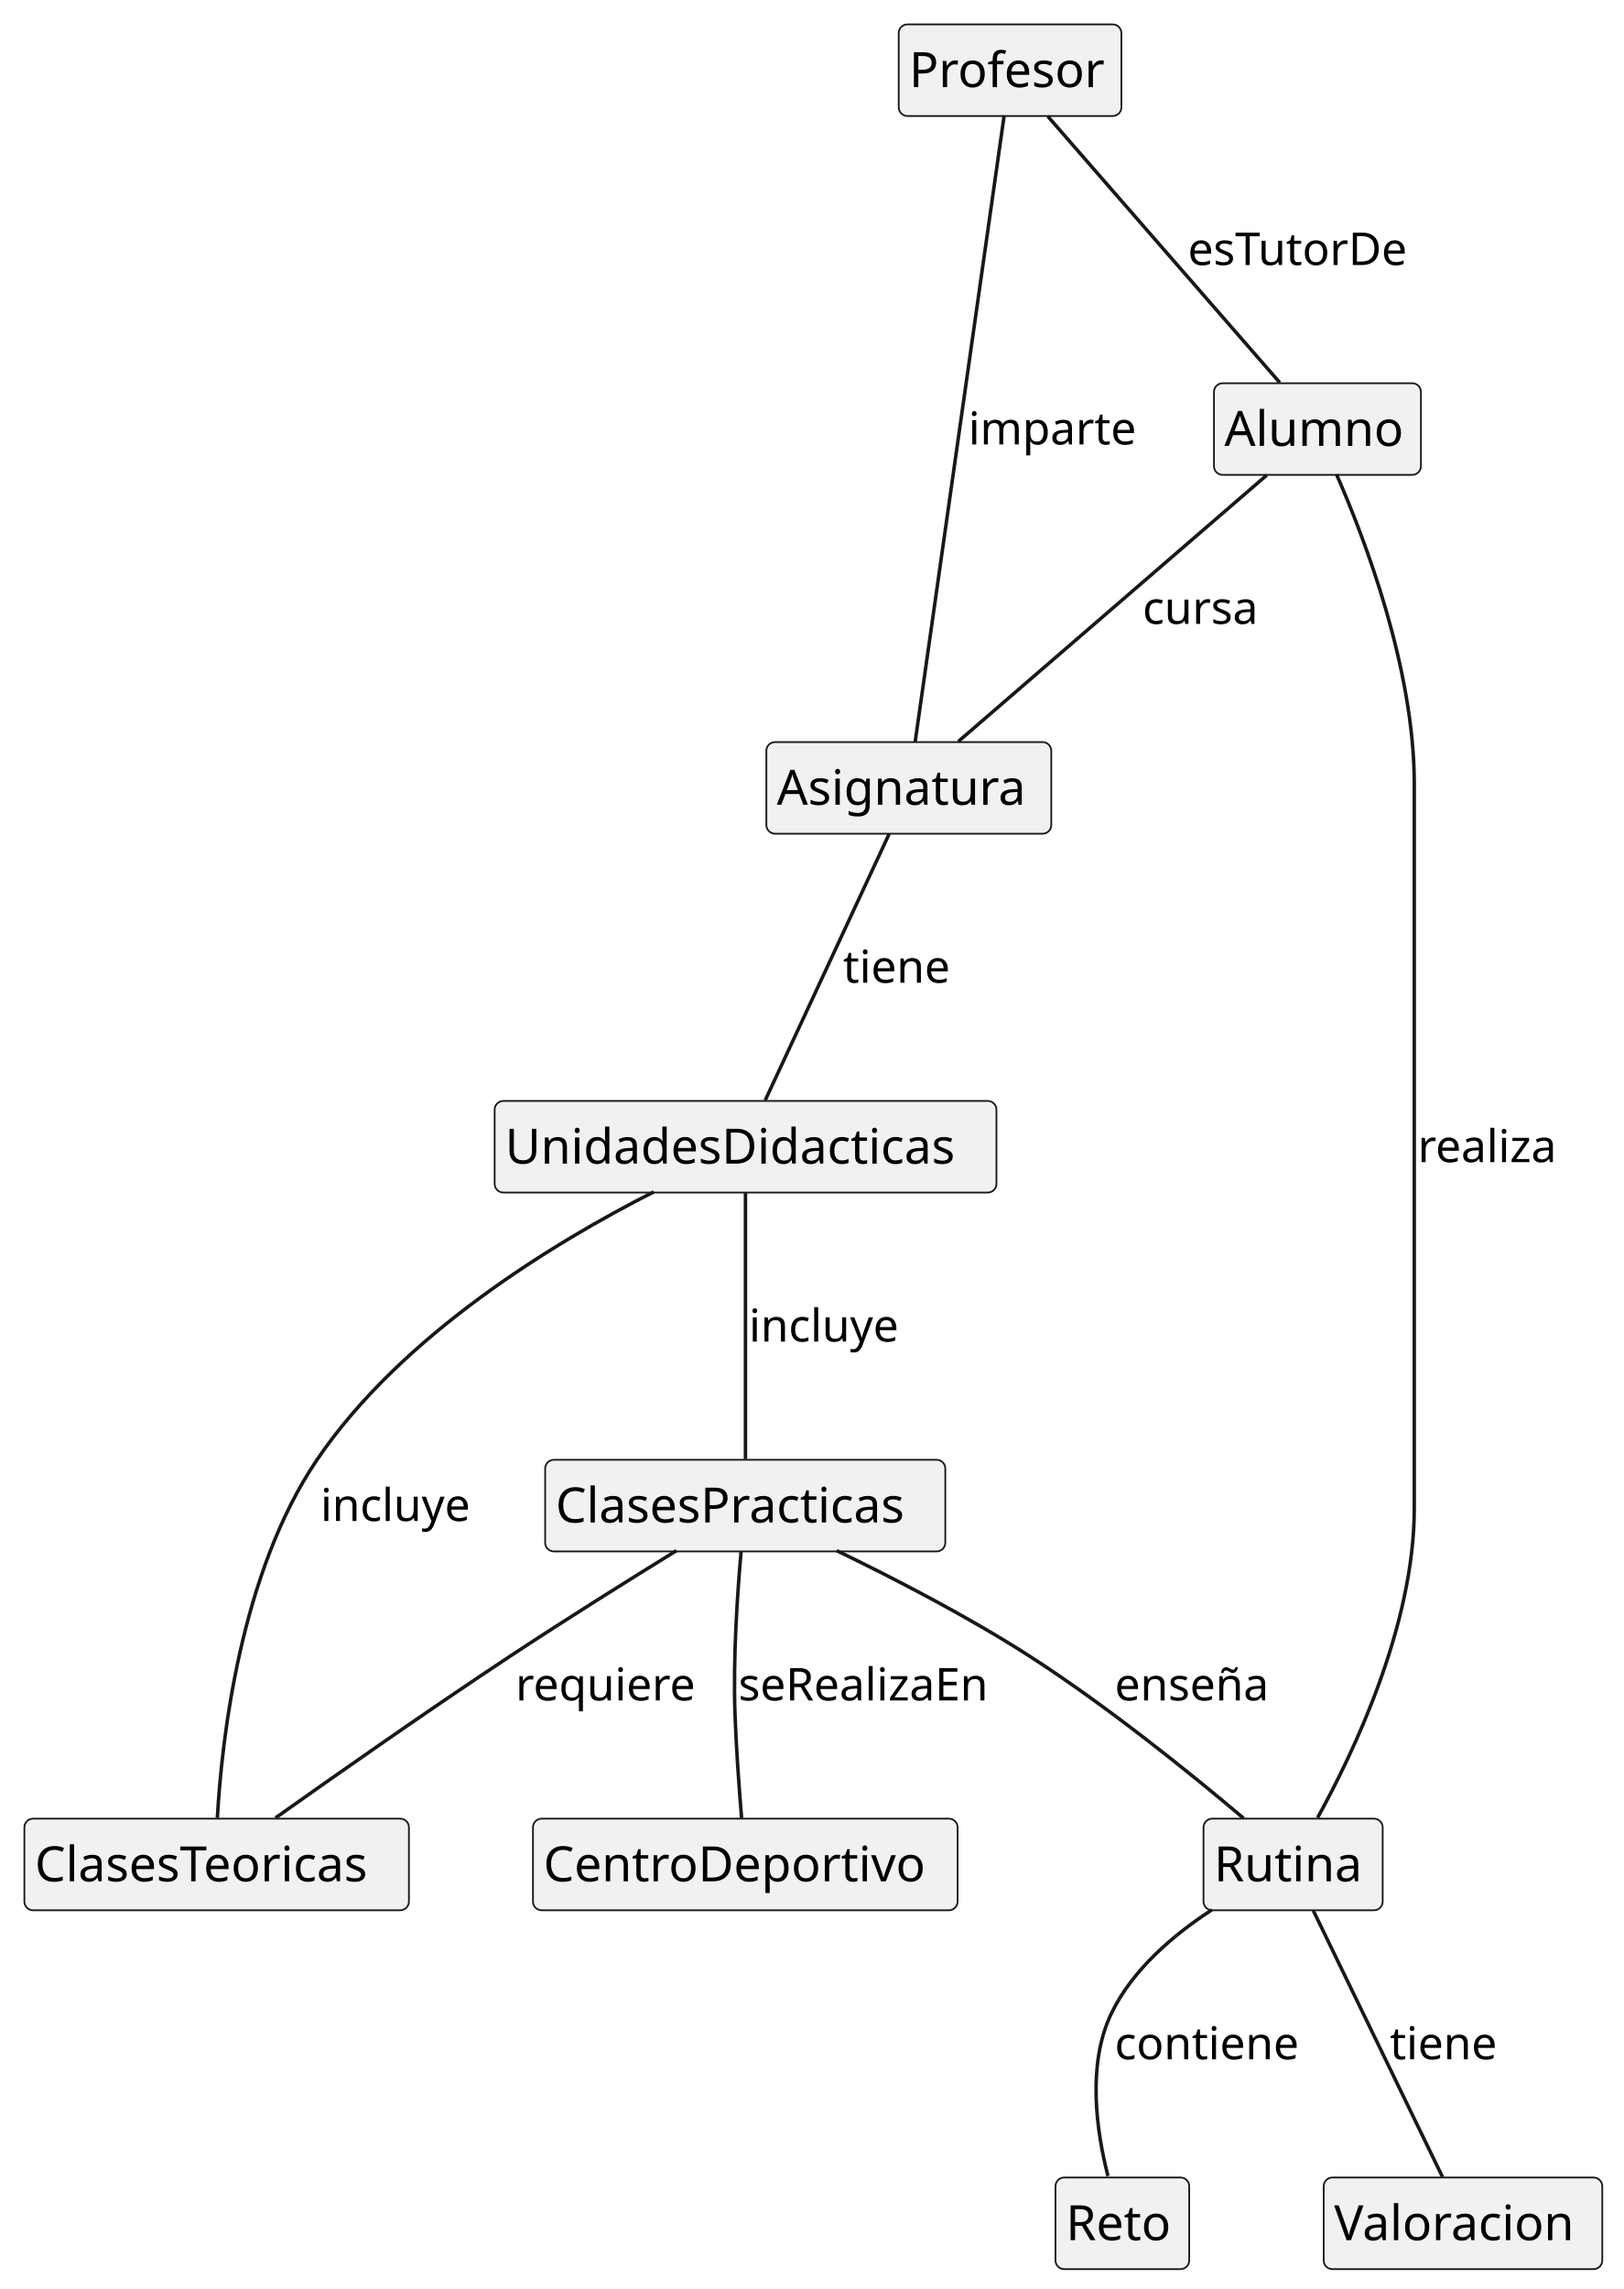
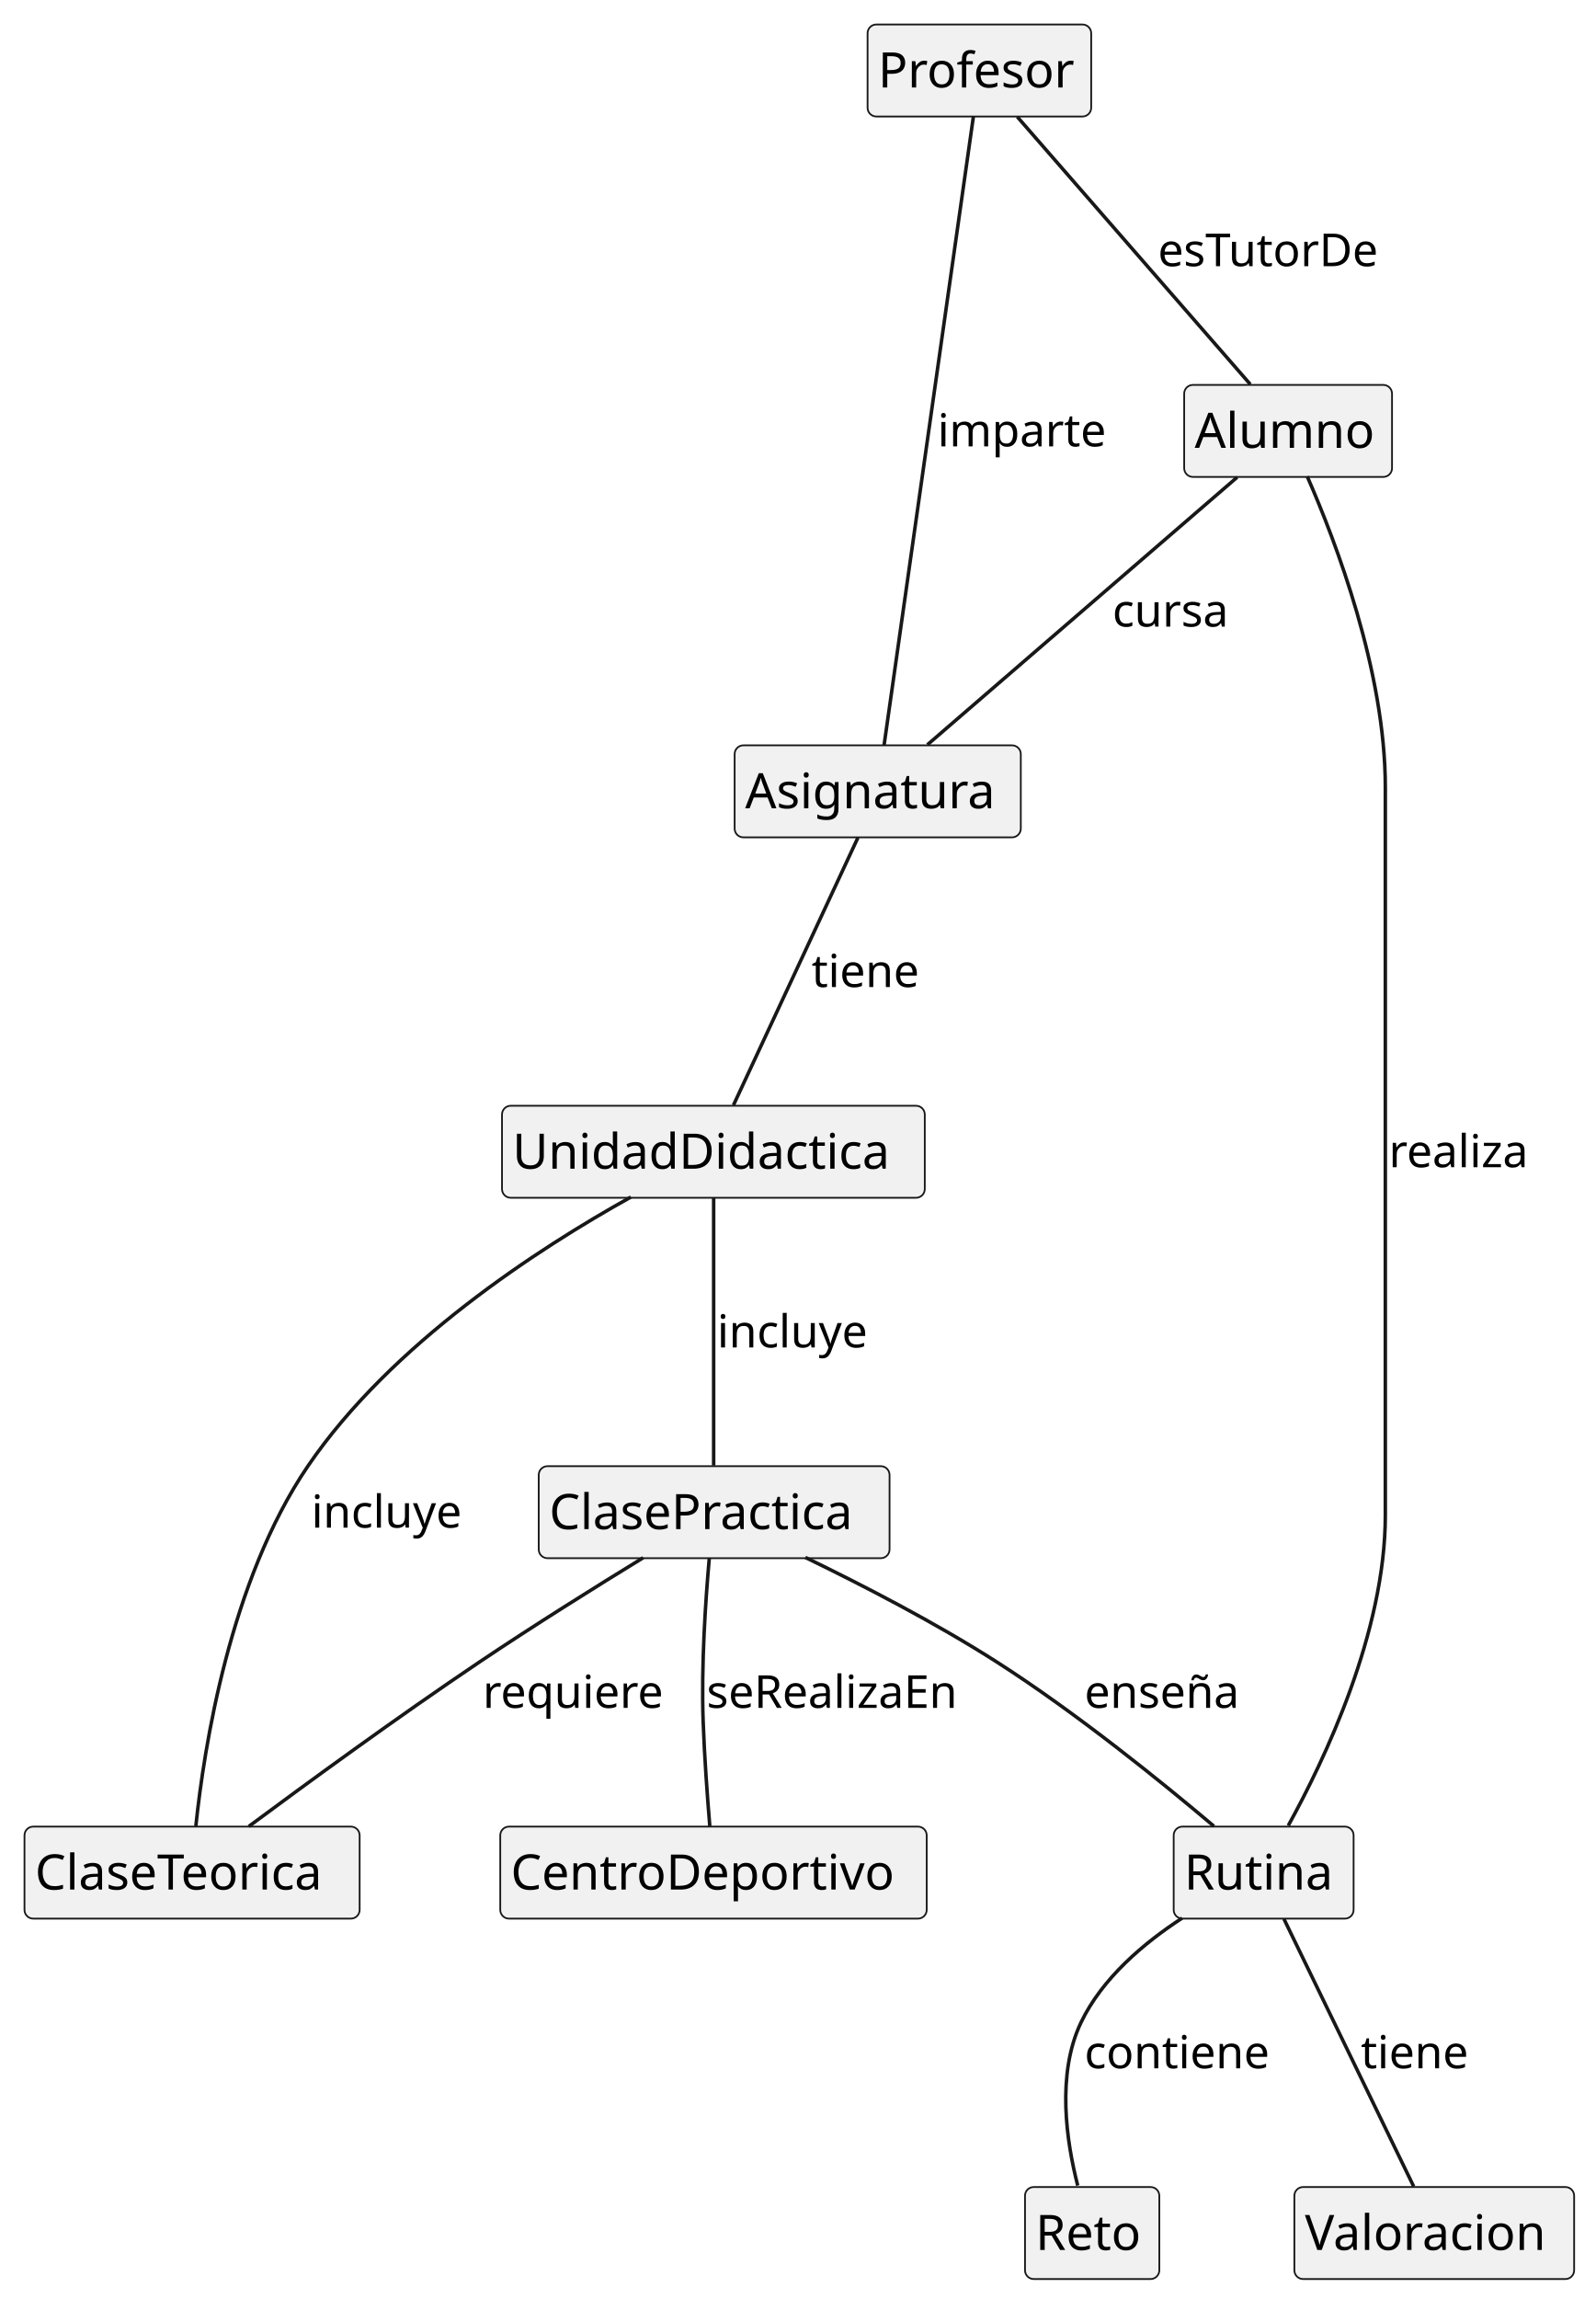
- <svg xmlns="http://www.w3.org/2000/svg" contentStyleType="text/css" height="657px" preserveAspectRatio="none" style="width:466px;height:657px;background:#FFFFFF;" version="1.1" viewBox="0 0 466 657" width="466px" zoomAndPan="magnify">
+ <svg xmlns="http://www.w3.org/2000/svg" contentStyleType="text/css" height="657px" preserveAspectRatio="none" style="width:456px;height:657px;background:#FFFFFF;" version="1.1" viewBox="0 0 456 657" width="456px" zoomAndPan="magnify">
  <defs />
  <g>
    <g id="elem_Profesor">
-       <rect codeLine="4" fill="#F1F1F1" height="26.297" id="Profesor" rx="2.5" ry="2.5" style="stroke:#181818;stroke-width:0.5;" width="63.921" x="258" y="7" />
-       <text fill="#000000" font-family="sans-serif" font-size="14" lengthAdjust="spacing" textLength="57.921" x="261" y="24.995">Profesor</text>
+       <rect codeLine="4" fill="#F1F1F1" height="26.297" id="Profesor" rx="2.5" ry="2.5" style="stroke:#181818;stroke-width:0.5;" width="63.921" x="248" y="7" />
+       <text fill="#000000" font-family="sans-serif" font-size="14" lengthAdjust="spacing" textLength="57.921" x="251" y="24.995">Profesor</text>
    </g>
    <g id="elem_Alumno">
-       <rect codeLine="5" fill="#F1F1F1" height="26.297" id="Alumno" rx="2.5" ry="2.5" style="stroke:#181818;stroke-width:0.5;" width="59.416" x="348.5" y="110" />
-       <text fill="#000000" font-family="sans-serif" font-size="14" lengthAdjust="spacing" textLength="53.416" x="351.5" y="127.995">Alumno</text>
+       <rect codeLine="5" fill="#F1F1F1" height="26.297" id="Alumno" rx="2.5" ry="2.5" style="stroke:#181818;stroke-width:0.5;" width="59.416" x="338.5" y="110" />
+       <text fill="#000000" font-family="sans-serif" font-size="14" lengthAdjust="spacing" textLength="53.416" x="341.5" y="127.995">Alumno</text>
    </g>
    <g id="elem_Asignatura">
-       <rect codeLine="6" fill="#F1F1F1" height="26.297" id="Asignatura" rx="2.5" ry="2.5" style="stroke:#181818;stroke-width:0.5;" width="81.797" x="220" y="213" />
-       <text fill="#000000" font-family="sans-serif" font-size="14" lengthAdjust="spacing" textLength="75.797" x="223" y="230.995">Asignatura</text>
+       <rect codeLine="6" fill="#F1F1F1" height="26.297" id="Asignatura" rx="2.5" ry="2.5" style="stroke:#181818;stroke-width:0.5;" width="81.797" x="210" y="213" />
+       <text fill="#000000" font-family="sans-serif" font-size="14" lengthAdjust="spacing" textLength="75.797" x="213" y="230.995">Asignatura</text>
    </g>
-     <g id="elem_UnidadesDidacticas">
-       <rect codeLine="7" fill="#F1F1F1" height="26.297" id="UnidadesDidacticas" rx="2.5" ry="2.5" style="stroke:#181818;stroke-width:0.5;" width="144.052" x="142" y="316" />
-       <text fill="#000000" font-family="sans-serif" font-size="14" lengthAdjust="spacing" textLength="138.052" x="145" y="333.995">UnidadesDidacticas</text>
+     <g id="elem_UnidadDidactica">
+       <rect codeLine="7" fill="#F1F1F1" height="26.297" id="UnidadDidactica" rx="2.5" ry="2.5" style="stroke:#181818;stroke-width:0.5;" width="120.851" x="143.5" y="316" />
+       <text fill="#000000" font-family="sans-serif" font-size="14" lengthAdjust="spacing" textLength="114.851" x="146.5" y="333.995">UnidadDidactica</text>
    </g>
-     <g id="elem_ClasesPracticas">
-       <rect codeLine="8" fill="#F1F1F1" height="26.297" id="ClasesPracticas" rx="2.5" ry="2.5" style="stroke:#181818;stroke-width:0.5;" width="114.869" x="156.5" y="419" />
-       <text fill="#000000" font-family="sans-serif" font-size="14" lengthAdjust="spacing" textLength="108.869" x="159.5" y="436.995">ClasesPracticas</text>
+     <g id="elem_ClasePractica">
+       <rect codeLine="8" fill="#F1F1F1" height="26.297" id="ClasePractica" rx="2.5" ry="2.5" style="stroke:#181818;stroke-width:0.5;" width="100.281" x="154" y="419" />
+       <text fill="#000000" font-family="sans-serif" font-size="14" lengthAdjust="spacing" textLength="94.281" x="157" y="436.995">ClasePractica</text>
    </g>
-     <g id="elem_ClasesTeoricas">
-       <rect codeLine="11" fill="#F1F1F1" height="26.297" id="ClasesTeoricas" rx="2.5" ry="2.5" style="stroke:#181818;stroke-width:0.5;" width="110.392" x="7" y="522" />
-       <text fill="#000000" font-family="sans-serif" font-size="14" lengthAdjust="spacing" textLength="104.392" x="10" y="539.995">ClasesTeoricas</text>
+     <g id="elem_ClaseTeorica">
+       <rect codeLine="11" fill="#F1F1F1" height="26.297" id="ClaseTeorica" rx="2.5" ry="2.5" style="stroke:#181818;stroke-width:0.5;" width="95.804" x="7" y="522" />
+       <text fill="#000000" font-family="sans-serif" font-size="14" lengthAdjust="spacing" textLength="89.804" x="10" y="539.995">ClaseTeorica</text>
    </g>
    <g id="elem_CentroDeportivo">
-       <rect codeLine="12" fill="#F1F1F1" height="26.297" id="CentroDeportivo" rx="2.5" ry="2.5" style="stroke:#181818;stroke-width:0.5;" width="121.903" x="153" y="522" />
-       <text fill="#000000" font-family="sans-serif" font-size="14" lengthAdjust="spacing" textLength="115.903" x="156" y="539.995">CentroDeportivo</text>
+       <rect codeLine="12" fill="#F1F1F1" height="26.297" id="CentroDeportivo" rx="2.5" ry="2.5" style="stroke:#181818;stroke-width:0.5;" width="121.903" x="143" y="522" />
+       <text fill="#000000" font-family="sans-serif" font-size="14" lengthAdjust="spacing" textLength="115.903" x="146" y="539.995">CentroDeportivo</text>
    </g>
    <g id="elem_Rutina">
-       <rect codeLine="13" fill="#F1F1F1" height="26.297" id="Rutina" rx="2.5" ry="2.5" style="stroke:#181818;stroke-width:0.5;" width="51.432" x="345.5" y="522" />
-       <text fill="#000000" font-family="sans-serif" font-size="14" lengthAdjust="spacing" textLength="45.432" x="348.5" y="539.995">Rutina</text>
+       <rect codeLine="13" fill="#F1F1F1" height="26.297" id="Rutina" rx="2.5" ry="2.5" style="stroke:#181818;stroke-width:0.5;" width="51.432" x="335.5" y="522" />
+       <text fill="#000000" font-family="sans-serif" font-size="14" lengthAdjust="spacing" textLength="45.432" x="338.5" y="539.995">Rutina</text>
    </g>
    <g id="elem_Reto">
-       <rect codeLine="14" fill="#F1F1F1" height="26.297" id="Reto" rx="2.5" ry="2.5" style="stroke:#181818;stroke-width:0.5;" width="38.395" x="303" y="625" />
-       <text fill="#000000" font-family="sans-serif" font-size="14" lengthAdjust="spacing" textLength="32.395" x="306" y="642.995">Reto</text>
+       <rect codeLine="14" fill="#F1F1F1" height="26.297" id="Reto" rx="2.5" ry="2.5" style="stroke:#181818;stroke-width:0.5;" width="38.395" x="293" y="625" />
+       <text fill="#000000" font-family="sans-serif" font-size="14" lengthAdjust="spacing" textLength="32.395" x="296" y="642.995">Reto</text>
    </g>
    <g id="elem_Valoracion">
-       <rect codeLine="15" fill="#F1F1F1" height="26.297" id="Valoracion" rx="2.5" ry="2.5" style="stroke:#181818;stroke-width:0.5;" width="79.972" x="380" y="625" />
-       <text fill="#000000" font-family="sans-serif" font-size="14" lengthAdjust="spacing" textLength="73.972" x="383" y="642.995">Valoracion</text>
+       <rect codeLine="15" fill="#F1F1F1" height="26.297" id="Valoracion" rx="2.5" ry="2.5" style="stroke:#181818;stroke-width:0.5;" width="79.972" x="370" y="625" />
+       <text fill="#000000" font-family="sans-serif" font-size="14" lengthAdjust="spacing" textLength="73.972" x="373" y="642.995">Valoracion</text>
    </g>
    <g id="link_Profesor_Alumno">
-       <path codeLine="17" d="M300.79,33.38 C317.77,52.87 350.53,90.47 367.4,109.83 " fill="none" id="Profesor-Alumno" style="stroke:#181818;stroke-width:1;" />
-       <text fill="#000000" font-family="sans-serif" font-size="13" lengthAdjust="spacing" textLength="67.355" x="341" y="76.067">esTutorDe</text>
+       <path codeLine="17" d="M290.79,33.38 C307.77,52.87 340.53,90.47 357.4,109.83 " fill="none" id="Profesor-Alumno" style="stroke:#181818;stroke-width:1;" />
+       <text fill="#000000" font-family="sans-serif" font-size="13" lengthAdjust="spacing" textLength="67.355" x="331" y="76.067">esTutorDe</text>
    </g>
    <g id="link_Profesor_Asignatura">
-       <path codeLine="18" d="M288.27,33.15 C283.11,69.43 267.86,176.71 262.72,212.91 " fill="none" id="Profesor-Asignatura" style="stroke:#181818;stroke-width:1;" />
-       <text fill="#000000" font-family="sans-serif" font-size="13" lengthAdjust="spacing" textLength="50.934" x="278" y="127.567">imparte</text>
+       <path codeLine="18" d="M278.27,33.15 C273.11,69.43 257.86,176.71 252.72,212.91 " fill="none" id="Profesor-Asignatura" style="stroke:#181818;stroke-width:1;" />
+       <text fill="#000000" font-family="sans-serif" font-size="13" lengthAdjust="spacing" textLength="50.934" x="268" y="127.567">imparte</text>
    </g>
-     <g id="link_Asignatura_UnidadesDidacticas">
-       <path codeLine="19" d="M255.24,239.38 C246.17,258.87 228.67,296.47 219.66,315.83 " fill="none" id="Asignatura-UnidadesDidacticas" style="stroke:#181818;stroke-width:1;" />
-       <text fill="#000000" font-family="sans-serif" font-size="13" lengthAdjust="spacing" textLength="32.944" x="242" y="282.067">tiene</text>
+     <g id="link_Asignatura_UnidadDidactica">
+       <path codeLine="19" d="M245.24,239.38 C236.17,258.87 218.67,296.47 209.66,315.83 " fill="none" id="Asignatura-UnidadDidactica" style="stroke:#181818;stroke-width:1;" />
+       <text fill="#000000" font-family="sans-serif" font-size="13" lengthAdjust="spacing" textLength="32.944" x="232" y="282.067">tiene</text>
    </g>
-     <g id="link_UnidadesDidacticas_ClasesPracticas">
-       <path codeLine="20" d="M214,342.38 C214,361.87 214,399.47 214,418.83 " fill="none" id="UnidadesDidacticas-ClasesPracticas" style="stroke:#181818;stroke-width:1;" />
-       <text fill="#000000" font-family="sans-serif" font-size="13" lengthAdjust="spacing" textLength="46.541" x="215" y="385.067">incluye</text>
+     <g id="link_UnidadDidactica_ClasePractica">
+       <path codeLine="20" d="M204,342.38 C204,361.87 204,399.47 204,418.83 " fill="none" id="UnidadDidactica-ClasePractica" style="stroke:#181818;stroke-width:1;" />
+       <text fill="#000000" font-family="sans-serif" font-size="13" lengthAdjust="spacing" textLength="46.541" x="205" y="385.067">incluye</text>
    </g>
-     <g id="link_UnidadesDidacticas_ClasesTeoricas">
-       <path codeLine="21" d="M187.67,342.1 C159.45,356.43 115.4,383 91,419 C68.93,451.55 63.65,499.55 62.39,521.82 " fill="none" id="UnidadesDidacticas-ClasesTeoricas" style="stroke:#181818;stroke-width:1;" />
-       <text fill="#000000" font-family="sans-serif" font-size="13" lengthAdjust="spacing" textLength="46.541" x="92" y="436.567">incluye</text>
+     <g id="link_UnidadDidactica_ClaseTeorica">
+       <path codeLine="21" d="M180.34,342.09 C153.96,356.76 111.86,383.96 88,419 C65.67,451.79 58.29,499.67 55.98,521.87 " fill="none" id="UnidadDidactica-ClaseTeorica" style="stroke:#181818;stroke-width:1;" />
+       <text fill="#000000" font-family="sans-serif" font-size="13" lengthAdjust="spacing" textLength="46.541" x="89" y="436.567">incluye</text>
    </g>
    <g id="link_Alumno_Asignatura">
-       <path codeLine="22" d="M363.65,136.38 C341.08,155.87 297.52,193.47 275.1,212.83 " fill="none" id="Alumno-Asignatura" style="stroke:#181818;stroke-width:1;" />
-       <text fill="#000000" font-family="sans-serif" font-size="13" lengthAdjust="spacing" textLength="35.471" x="328" y="179.067">cursa</text>
+       <path codeLine="22" d="M353.65,136.38 C331.08,155.87 287.52,193.47 265.1,212.83 " fill="none" id="Alumno-Asignatura" style="stroke:#181818;stroke-width:1;" />
+       <text fill="#000000" font-family="sans-serif" font-size="13" lengthAdjust="spacing" textLength="35.471" x="318" y="179.067">cursa</text>
    </g>
-     <g id="link_ClasesPracticas_CentroDeportivo">
-       <path codeLine="23" d="M212.76,445.2 C211.7,457.13 210.42,475.81 211,492 C211.36,502.08 212.2,513.5 212.9,521.88 " fill="none" id="ClasesPracticas-CentroDeportivo" style="stroke:#181818;stroke-width:1;" />
-       <text fill="#000000" font-family="sans-serif" font-size="13" lengthAdjust="spacing" textLength="78.235" x="212" y="488.067">seRealizaEn</text>
+     <g id="link_ClasePractica_CentroDeportivo">
+       <path codeLine="23" d="M202.76,445.2 C201.7,457.13 200.42,475.81 201,492 C201.36,502.08 202.2,513.5 202.9,521.88 " fill="none" id="ClasePractica-CentroDeportivo" style="stroke:#181818;stroke-width:1;" />
+       <text fill="#000000" font-family="sans-serif" font-size="13" lengthAdjust="spacing" textLength="78.235" x="202" y="488.067">seRealizaEn</text>
    </g>
-     <g id="link_ClasesPracticas_Rutina">
-       <path codeLine="24" d="M240.21,445.08 C256.4,452.92 277.39,463.73 295,475 C317.79,489.59 342.17,509.34 357,521.88 " fill="none" id="ClasesPracticas-Rutina" style="stroke:#181818;stroke-width:1;" />
-       <text fill="#000000" font-family="sans-serif" font-size="13" lengthAdjust="spacing" textLength="47.214" x="320" y="488.067">enseña</text>
+     <g id="link_ClasePractica_Rutina">
+       <path codeLine="24" d="M230.21,445.08 C246.4,452.92 267.39,463.73 285,475 C307.79,489.59 332.17,509.34 347,521.88 " fill="none" id="ClasePractica-Rutina" style="stroke:#181818;stroke-width:1;" />
+       <text fill="#000000" font-family="sans-serif" font-size="13" lengthAdjust="spacing" textLength="47.214" x="310" y="488.067">enseña</text>
    </g>
    <g id="link_Rutina_Reto">
-       <path codeLine="25" d="M347.92,548.15 C337,555.25 325.05,565.33 319,578 C311.93,592.81 314.87,612.15 318.07,624.58 " fill="none" id="Rutina-Reto" style="stroke:#181818;stroke-width:1;" />
-       <text fill="#000000" font-family="sans-serif" font-size="13" lengthAdjust="spacing" textLength="56.285" x="320" y="591.067">contiene</text>
+       <path codeLine="25" d="M337.92,548.15 C327,555.25 315.05,565.33 309,578 C301.93,592.81 304.87,612.15 308.07,624.58 " fill="none" id="Rutina-Reto" style="stroke:#181818;stroke-width:1;" />
+       <text fill="#000000" font-family="sans-serif" font-size="13" lengthAdjust="spacing" textLength="56.285" x="310" y="591.067">contiene</text>
    </g>
    <g id="link_Rutina_Valoracion">
-       <path codeLine="26" d="M377.01,548.38 C386.46,567.87 404.7,605.47 414.1,624.83 " fill="none" id="Rutina-Valoracion" style="stroke:#181818;stroke-width:1;" />
-       <text fill="#000000" font-family="sans-serif" font-size="13" lengthAdjust="spacing" textLength="32.944" x="399" y="591.067">tiene</text>
+       <path codeLine="26" d="M367.01,548.38 C376.46,567.87 394.7,605.47 404.1,624.83 " fill="none" id="Rutina-Valoracion" style="stroke:#181818;stroke-width:1;" />
+       <text fill="#000000" font-family="sans-serif" font-size="13" lengthAdjust="spacing" textLength="32.944" x="389" y="591.067">tiene</text>
    </g>
    <g id="link_Alumno_Rutina">
-       <path codeLine="27" d="M383.67,136.14 C391.85,154.81 406,191.88 406,225 C406,225 406,225 406,433 C406,466.59 388.5,503.17 378.25,521.72 " fill="none" id="Alumno-Rutina" style="stroke:#181818;stroke-width:1;" />
-       <text fill="#000000" font-family="sans-serif" font-size="13" lengthAdjust="spacing" textLength="43.323" x="407" y="333.567">realiza</text>
+       <path codeLine="27" d="M373.67,136.14 C381.85,154.81 396,191.88 396,225 C396,225 396,225 396,433 C396,466.59 378.5,503.17 368.25,521.72 " fill="none" id="Alumno-Rutina" style="stroke:#181818;stroke-width:1;" />
+       <text fill="#000000" font-family="sans-serif" font-size="13" lengthAdjust="spacing" textLength="43.323" x="397" y="333.567">realiza</text>
    </g>
-     <g id="link_ClasesPracticas_ClasesTeoricas">
-       <path codeLine="29" d="M194.2,445.07 C180.78,453.34 162.7,464.64 147,475 C123.16,490.73 96.15,509.68 79.09,521.78 " fill="none" id="ClasesPracticas-ClasesTeoricas" style="stroke:#181818;stroke-width:1;" />
-       <text fill="#000000" font-family="sans-serif" font-size="13" lengthAdjust="spacing" textLength="54.787" x="148" y="488.067">requiere</text>
+     <g id="link_ClasePractica_ClaseTeorica">
+       <path codeLine="29" d="M183.85,445.17 C170.44,453.38 152.5,464.58 137,475 C113.71,490.65 87.5,509.79 71.12,521.94 " fill="none" id="ClasePractica-ClaseTeorica" style="stroke:#181818;stroke-width:1;" />
+       <text fill="#000000" font-family="sans-serif" font-size="13" lengthAdjust="spacing" textLength="54.787" x="138" y="488.067">requiere</text>
    </g>
  </g>
</svg>
